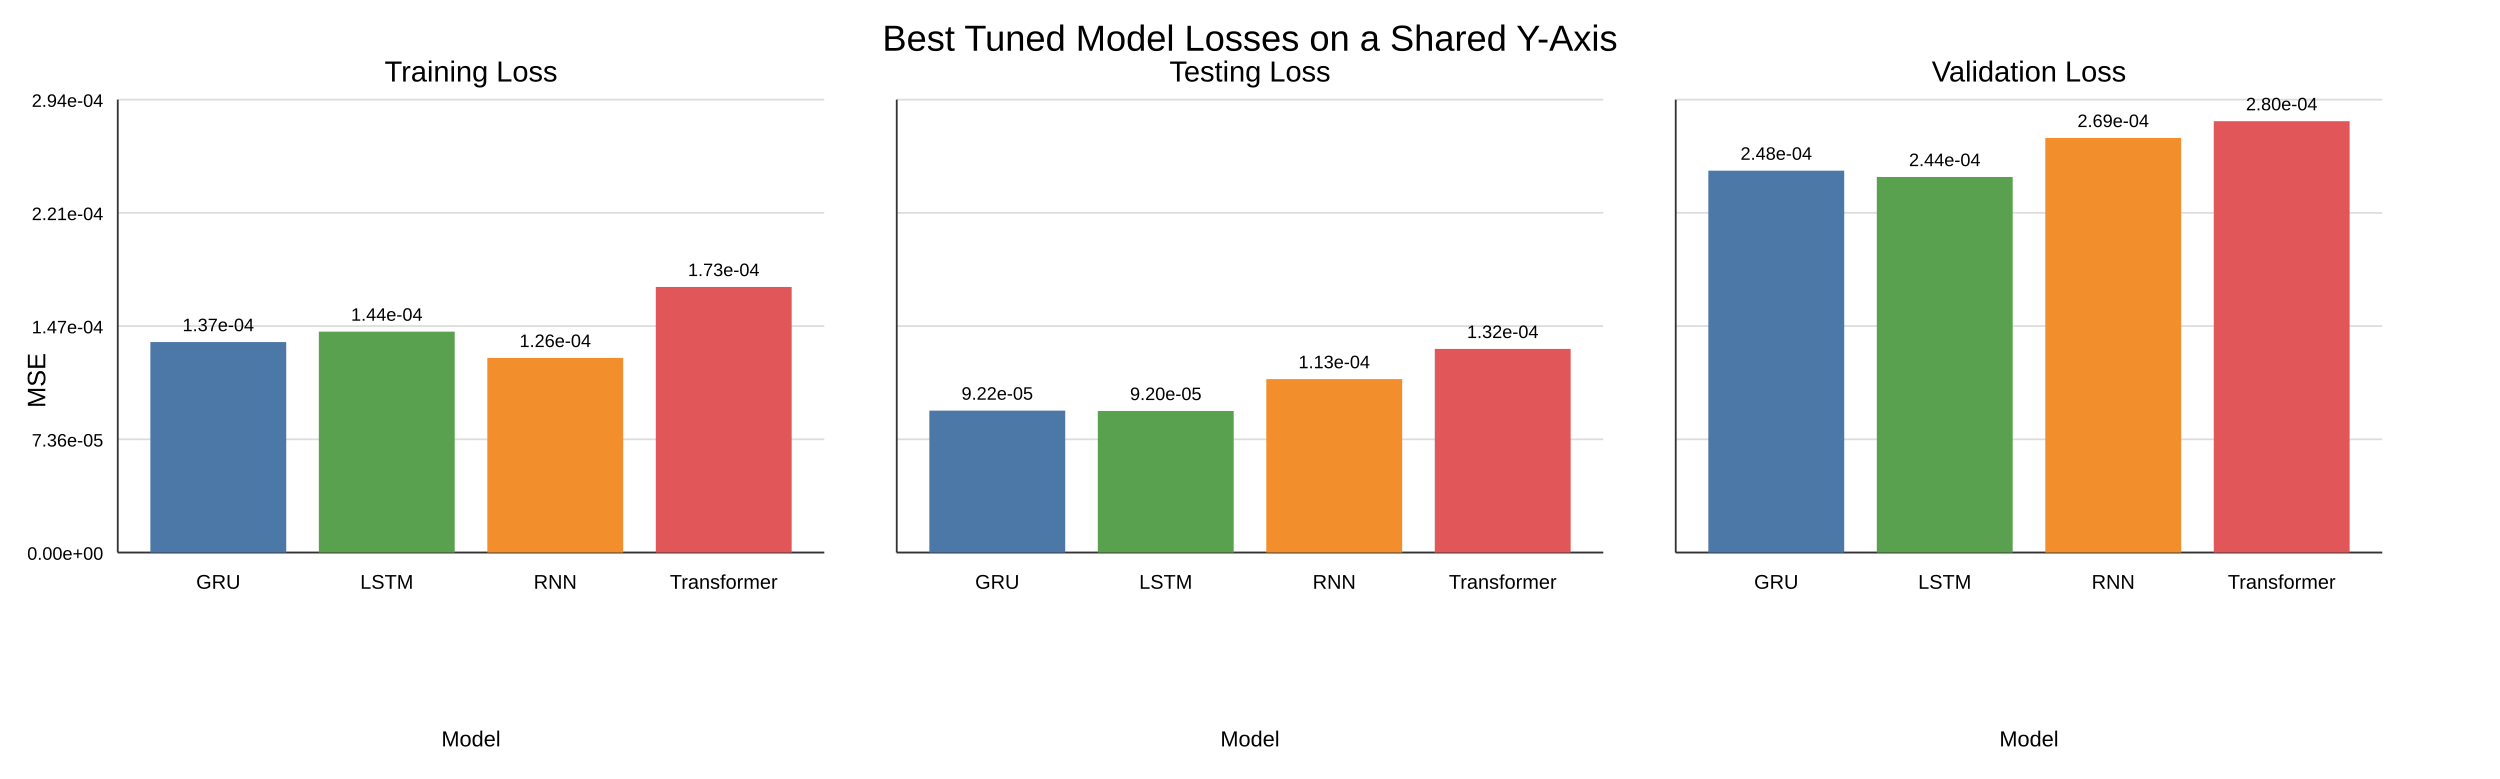
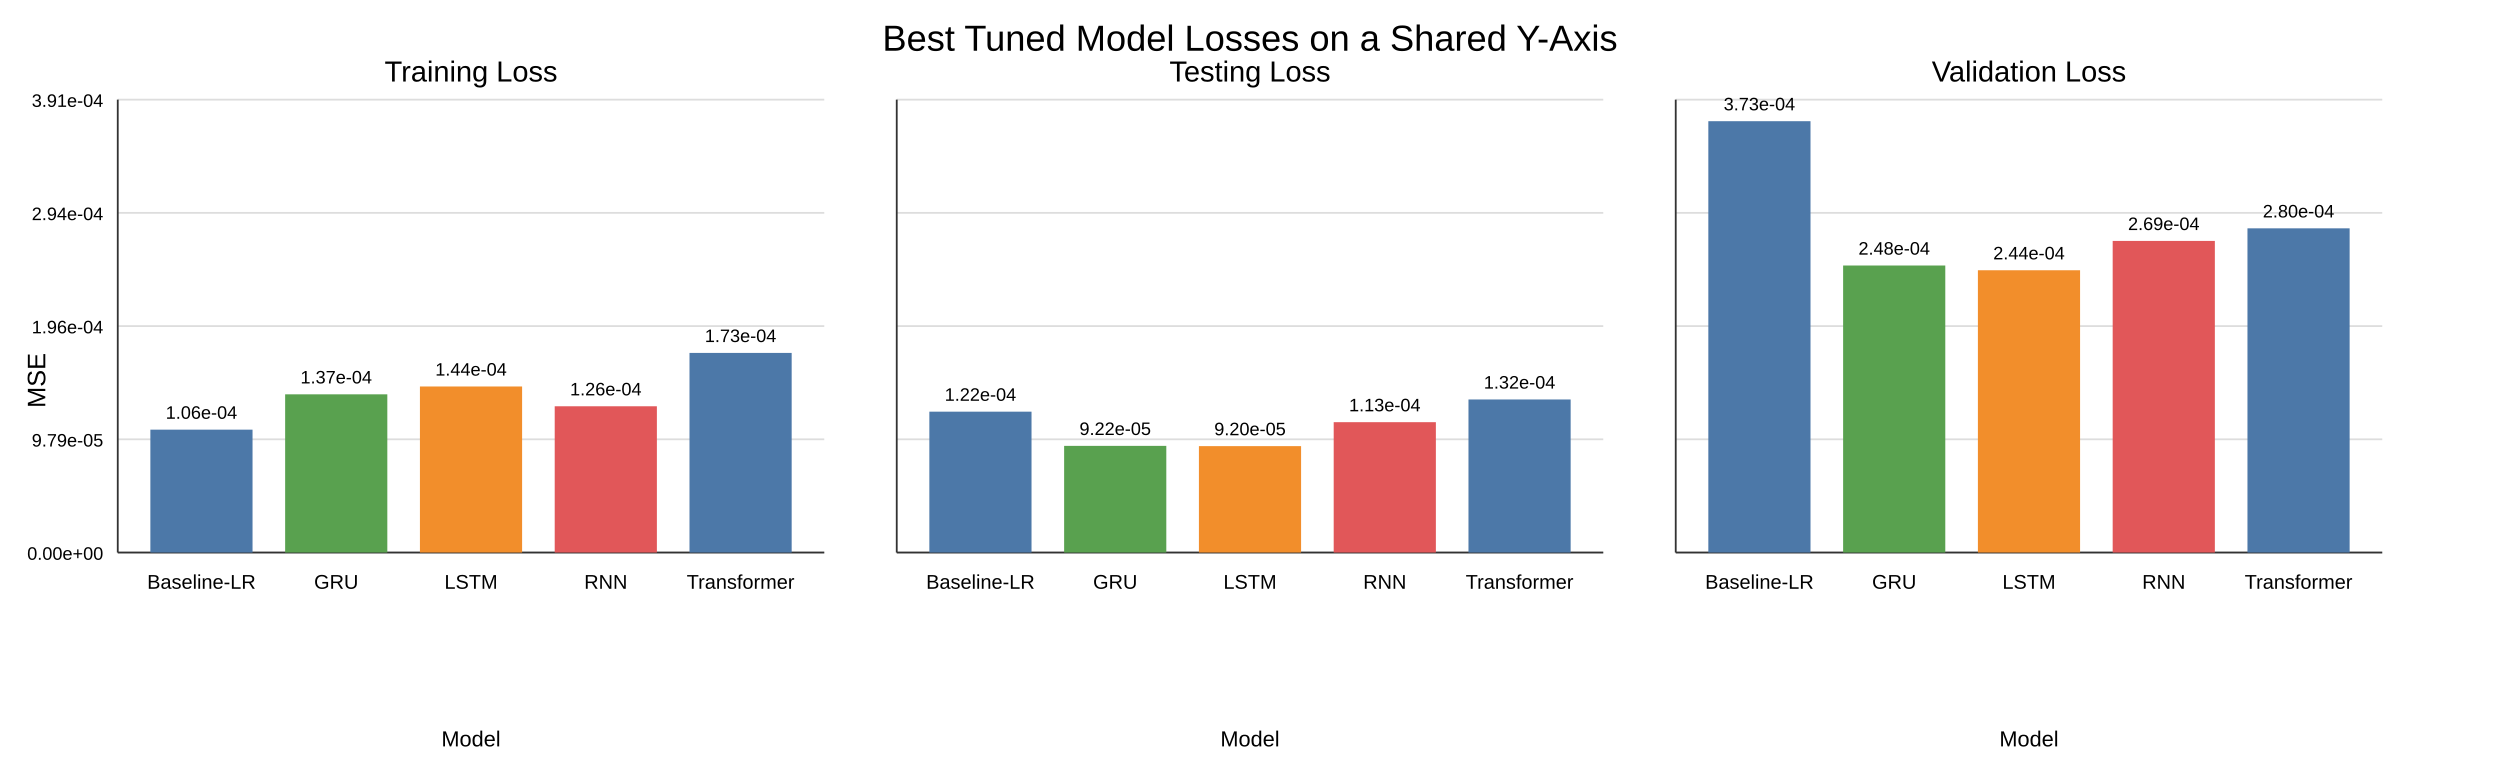
<svg xmlns="http://www.w3.org/2000/svg" width="1380" height="430" viewBox="0 0 1380 430">
  <rect width="100%" height="100%" fill="white" />
  <text x="690" y="28" font-size="20" text-anchor="middle" font-family="Arial">Best Tuned Model Losses on a Shared Y-Axis</text>
  <text x="25" y="210" font-size="14" text-anchor="middle" transform="rotate(-90 25 210)" font-family="Arial">MSE</text>
  <text x="260.0" y="45" font-size="16" text-anchor="middle" font-family="Arial">Training Loss</text>
  <line x1="65" y1="305.00" x2="455" y2="305.00" stroke="#dddddd" stroke-width="1" />
  <text x="57" y="309.00" font-size="10" text-anchor="end" font-family="Arial">0.00e+00</text>
  <line x1="65" y1="242.50" x2="455" y2="242.50" stroke="#dddddd" stroke-width="1" />
-   <text x="57" y="246.50" font-size="10" text-anchor="end" font-family="Arial">7.36e-05</text>
+   <text x="57" y="246.50" font-size="10" text-anchor="end" font-family="Arial">9.79e-05</text>
  <line x1="65" y1="180.00" x2="455" y2="180.00" stroke="#dddddd" stroke-width="1" />
-   <text x="57" y="184.00" font-size="10" text-anchor="end" font-family="Arial">1.47e-04</text>
+   <text x="57" y="184.00" font-size="10" text-anchor="end" font-family="Arial">1.96e-04</text>
  <line x1="65" y1="117.50" x2="455" y2="117.50" stroke="#dddddd" stroke-width="1" />
-   <text x="57" y="121.50" font-size="10" text-anchor="end" font-family="Arial">2.21e-04</text>
+   <text x="57" y="121.50" font-size="10" text-anchor="end" font-family="Arial">2.94e-04</text>
  <line x1="65" y1="55.00" x2="455" y2="55.00" stroke="#dddddd" stroke-width="1" />
-   <text x="57" y="59.00" font-size="10" text-anchor="end" font-family="Arial">2.94e-04</text>
+   <text x="57" y="59.00" font-size="10" text-anchor="end" font-family="Arial">3.91e-04</text>
  <line x1="65" y1="55" x2="65" y2="305" stroke="#333333" stroke-width="1" />
  <line x1="65" y1="305" x2="455" y2="305" stroke="#333333" stroke-width="1" />
-   <rect x="83.00" y="188.82" width="75.00" height="116.18" fill="#4C78A8" />
-   <text x="120.50" y="182.82" font-size="10" text-anchor="middle" font-family="Arial">1.37e-04</text>
-   <text x="120.50" y="325.00" font-size="11" text-anchor="middle" font-family="Arial">GRU</text>
-   <rect x="176.00" y="183.06" width="75.00" height="121.94" fill="#59A14F" />
-   <text x="213.50" y="177.06" font-size="10" text-anchor="middle" font-family="Arial">1.44e-04</text>
-   <text x="213.50" y="325.00" font-size="11" text-anchor="middle" font-family="Arial">LSTM</text>
-   <rect x="269.00" y="197.58" width="75.00" height="107.42" fill="#F28E2B" />
-   <text x="306.50" y="191.58" font-size="10" text-anchor="middle" font-family="Arial">1.26e-04</text>
-   <text x="306.50" y="325.00" font-size="11" text-anchor="middle" font-family="Arial">RNN</text>
-   <rect x="362.00" y="158.41" width="75.00" height="146.59" fill="#E15759" />
-   <text x="399.50" y="152.41" font-size="10" text-anchor="middle" font-family="Arial">1.73e-04</text>
-   <text x="399.50" y="325.00" font-size="11" text-anchor="middle" font-family="Arial">Transformer</text>
+   <rect x="83.00" y="237.17" width="56.40" height="67.83" fill="#4C78A8" />
+   <text x="111.20" y="231.17" font-size="10" text-anchor="middle" font-family="Arial">1.06e-04</text>
+   <text x="111.20" y="325.00" font-size="11" text-anchor="middle" font-family="Arial">Baseline-LR</text>
+   <rect x="157.40" y="217.67" width="56.40" height="87.33" fill="#59A14F" />
+   <text x="185.60" y="211.67" font-size="10" text-anchor="middle" font-family="Arial">1.37e-04</text>
+   <text x="185.60" y="325.00" font-size="11" text-anchor="middle" font-family="Arial">GRU</text>
+   <rect x="231.80" y="213.34" width="56.40" height="91.66" fill="#F28E2B" />
+   <text x="260.00" y="207.34" font-size="10" text-anchor="middle" font-family="Arial">1.44e-04</text>
+   <text x="260.00" y="325.00" font-size="11" text-anchor="middle" font-family="Arial">LSTM</text>
+   <rect x="306.20" y="224.26" width="56.40" height="80.74" fill="#E15759" />
+   <text x="334.40" y="218.26" font-size="10" text-anchor="middle" font-family="Arial">1.26e-04</text>
+   <text x="334.40" y="325.00" font-size="11" text-anchor="middle" font-family="Arial">RNN</text>
+   <rect x="380.60" y="194.81" width="56.40" height="110.19" fill="#4C78A8" />
+   <text x="408.80" y="188.81" font-size="10" text-anchor="middle" font-family="Arial">1.73e-04</text>
+   <text x="408.80" y="325.00" font-size="11" text-anchor="middle" font-family="Arial">Transformer</text>
  <text x="260.0" y="412" font-size="12" text-anchor="middle" font-family="Arial">Model</text>
  <text x="690.0" y="45" font-size="16" text-anchor="middle" font-family="Arial">Testing Loss</text>
  <line x1="495" y1="305.00" x2="885" y2="305.00" stroke="#dddddd" stroke-width="1" />
  <line x1="495" y1="242.50" x2="885" y2="242.50" stroke="#dddddd" stroke-width="1" />
  <line x1="495" y1="180.00" x2="885" y2="180.00" stroke="#dddddd" stroke-width="1" />
  <line x1="495" y1="117.50" x2="885" y2="117.50" stroke="#dddddd" stroke-width="1" />
  <line x1="495" y1="55.00" x2="885" y2="55.00" stroke="#dddddd" stroke-width="1" />
  <line x1="495" y1="55" x2="495" y2="305" stroke="#333333" stroke-width="1" />
  <line x1="495" y1="305" x2="885" y2="305" stroke="#333333" stroke-width="1" />
-   <rect x="513.00" y="226.66" width="75.00" height="78.34" fill="#4C78A8" />
-   <text x="550.50" y="220.66" font-size="10" text-anchor="middle" font-family="Arial">9.22e-05</text>
-   <text x="550.50" y="325.00" font-size="11" text-anchor="middle" font-family="Arial">GRU</text>
-   <rect x="606.00" y="226.85" width="75.00" height="78.15" fill="#59A14F" />
-   <text x="643.50" y="220.85" font-size="10" text-anchor="middle" font-family="Arial">9.20e-05</text>
-   <text x="643.50" y="325.00" font-size="11" text-anchor="middle" font-family="Arial">LSTM</text>
-   <rect x="699.00" y="209.27" width="75.00" height="95.73" fill="#F28E2B" />
-   <text x="736.50" y="203.27" font-size="10" text-anchor="middle" font-family="Arial">1.13e-04</text>
-   <text x="736.50" y="325.00" font-size="11" text-anchor="middle" font-family="Arial">RNN</text>
-   <rect x="792.00" y="192.60" width="75.00" height="112.40" fill="#E15759" />
-   <text x="829.50" y="186.60" font-size="10" text-anchor="middle" font-family="Arial">1.32e-04</text>
-   <text x="829.50" y="325.00" font-size="11" text-anchor="middle" font-family="Arial">Transformer</text>
+   <rect x="513.00" y="227.24" width="56.40" height="77.76" fill="#4C78A8" />
+   <text x="541.20" y="221.24" font-size="10" text-anchor="middle" font-family="Arial">1.22e-04</text>
+   <text x="541.20" y="325.00" font-size="11" text-anchor="middle" font-family="Arial">Baseline-LR</text>
+   <rect x="587.40" y="246.12" width="56.40" height="58.88" fill="#59A14F" />
+   <text x="615.60" y="240.12" font-size="10" text-anchor="middle" font-family="Arial">9.22e-05</text>
+   <text x="615.60" y="325.00" font-size="11" text-anchor="middle" font-family="Arial">GRU</text>
+   <rect x="661.80" y="246.26" width="56.40" height="58.74" fill="#F28E2B" />
+   <text x="690.00" y="240.26" font-size="10" text-anchor="middle" font-family="Arial">9.20e-05</text>
+   <text x="690.00" y="325.00" font-size="11" text-anchor="middle" font-family="Arial">LSTM</text>
+   <rect x="736.20" y="233.04" width="56.40" height="71.96" fill="#E15759" />
+   <text x="764.40" y="227.04" font-size="10" text-anchor="middle" font-family="Arial">1.13e-04</text>
+   <text x="764.40" y="325.00" font-size="11" text-anchor="middle" font-family="Arial">RNN</text>
+   <rect x="810.60" y="220.51" width="56.40" height="84.49" fill="#4C78A8" />
+   <text x="838.80" y="214.51" font-size="10" text-anchor="middle" font-family="Arial">1.32e-04</text>
+   <text x="838.80" y="325.00" font-size="11" text-anchor="middle" font-family="Arial">Transformer</text>
  <text x="690.0" y="412" font-size="12" text-anchor="middle" font-family="Arial">Model</text>
  <text x="1120.0" y="45" font-size="16" text-anchor="middle" font-family="Arial">Validation Loss</text>
  <line x1="925" y1="305.00" x2="1315" y2="305.00" stroke="#dddddd" stroke-width="1" />
  <line x1="925" y1="242.50" x2="1315" y2="242.50" stroke="#dddddd" stroke-width="1" />
  <line x1="925" y1="180.00" x2="1315" y2="180.00" stroke="#dddddd" stroke-width="1" />
  <line x1="925" y1="117.50" x2="1315" y2="117.50" stroke="#dddddd" stroke-width="1" />
  <line x1="925" y1="55.00" x2="1315" y2="55.00" stroke="#dddddd" stroke-width="1" />
  <line x1="925" y1="55" x2="925" y2="305" stroke="#333333" stroke-width="1" />
  <line x1="925" y1="305" x2="1315" y2="305" stroke="#333333" stroke-width="1" />
-   <rect x="943.00" y="94.21" width="75.00" height="210.79" fill="#4C78A8" />
-   <text x="980.50" y="88.21" font-size="10" text-anchor="middle" font-family="Arial">2.48e-04</text>
-   <text x="980.50" y="325.00" font-size="11" text-anchor="middle" font-family="Arial">GRU</text>
-   <rect x="1036.00" y="97.70" width="75.00" height="207.30" fill="#59A14F" />
-   <text x="1073.50" y="91.70" font-size="10" text-anchor="middle" font-family="Arial">2.44e-04</text>
-   <text x="1073.50" y="325.00" font-size="11" text-anchor="middle" font-family="Arial">LSTM</text>
-   <rect x="1129.00" y="76.15" width="75.00" height="228.85" fill="#F28E2B" />
-   <text x="1166.50" y="70.15" font-size="10" text-anchor="middle" font-family="Arial">2.69e-04</text>
-   <text x="1166.50" y="325.00" font-size="11" text-anchor="middle" font-family="Arial">RNN</text>
-   <rect x="1222.00" y="66.90" width="75.00" height="238.10" fill="#E15759" />
-   <text x="1259.50" y="60.90" font-size="10" text-anchor="middle" font-family="Arial">2.80e-04</text>
-   <text x="1259.50" y="325.00" font-size="11" text-anchor="middle" font-family="Arial">Transformer</text>
+   <rect x="943.00" y="66.90" width="56.40" height="238.10" fill="#4C78A8" />
+   <text x="971.20" y="60.90" font-size="10" text-anchor="middle" font-family="Arial">3.73e-04</text>
+   <text x="971.20" y="325.00" font-size="11" text-anchor="middle" font-family="Arial">Baseline-LR</text>
+   <rect x="1017.40" y="146.56" width="56.40" height="158.44" fill="#59A14F" />
+   <text x="1045.60" y="140.56" font-size="10" text-anchor="middle" font-family="Arial">2.48e-04</text>
+   <text x="1045.60" y="325.00" font-size="11" text-anchor="middle" font-family="Arial">GRU</text>
+   <rect x="1091.80" y="149.18" width="56.40" height="155.82" fill="#F28E2B" />
+   <text x="1120.00" y="143.18" font-size="10" text-anchor="middle" font-family="Arial">2.44e-04</text>
+   <text x="1120.00" y="325.00" font-size="11" text-anchor="middle" font-family="Arial">LSTM</text>
+   <rect x="1166.20" y="132.99" width="56.40" height="172.01" fill="#E15759" />
+   <text x="1194.40" y="126.99" font-size="10" text-anchor="middle" font-family="Arial">2.69e-04</text>
+   <text x="1194.40" y="325.00" font-size="11" text-anchor="middle" font-family="Arial">RNN</text>
+   <rect x="1240.60" y="126.04" width="56.40" height="178.96" fill="#4C78A8" />
+   <text x="1268.80" y="120.04" font-size="10" text-anchor="middle" font-family="Arial">2.80e-04</text>
+   <text x="1268.80" y="325.00" font-size="11" text-anchor="middle" font-family="Arial">Transformer</text>
  <text x="1120.0" y="412" font-size="12" text-anchor="middle" font-family="Arial">Model</text>
</svg>
